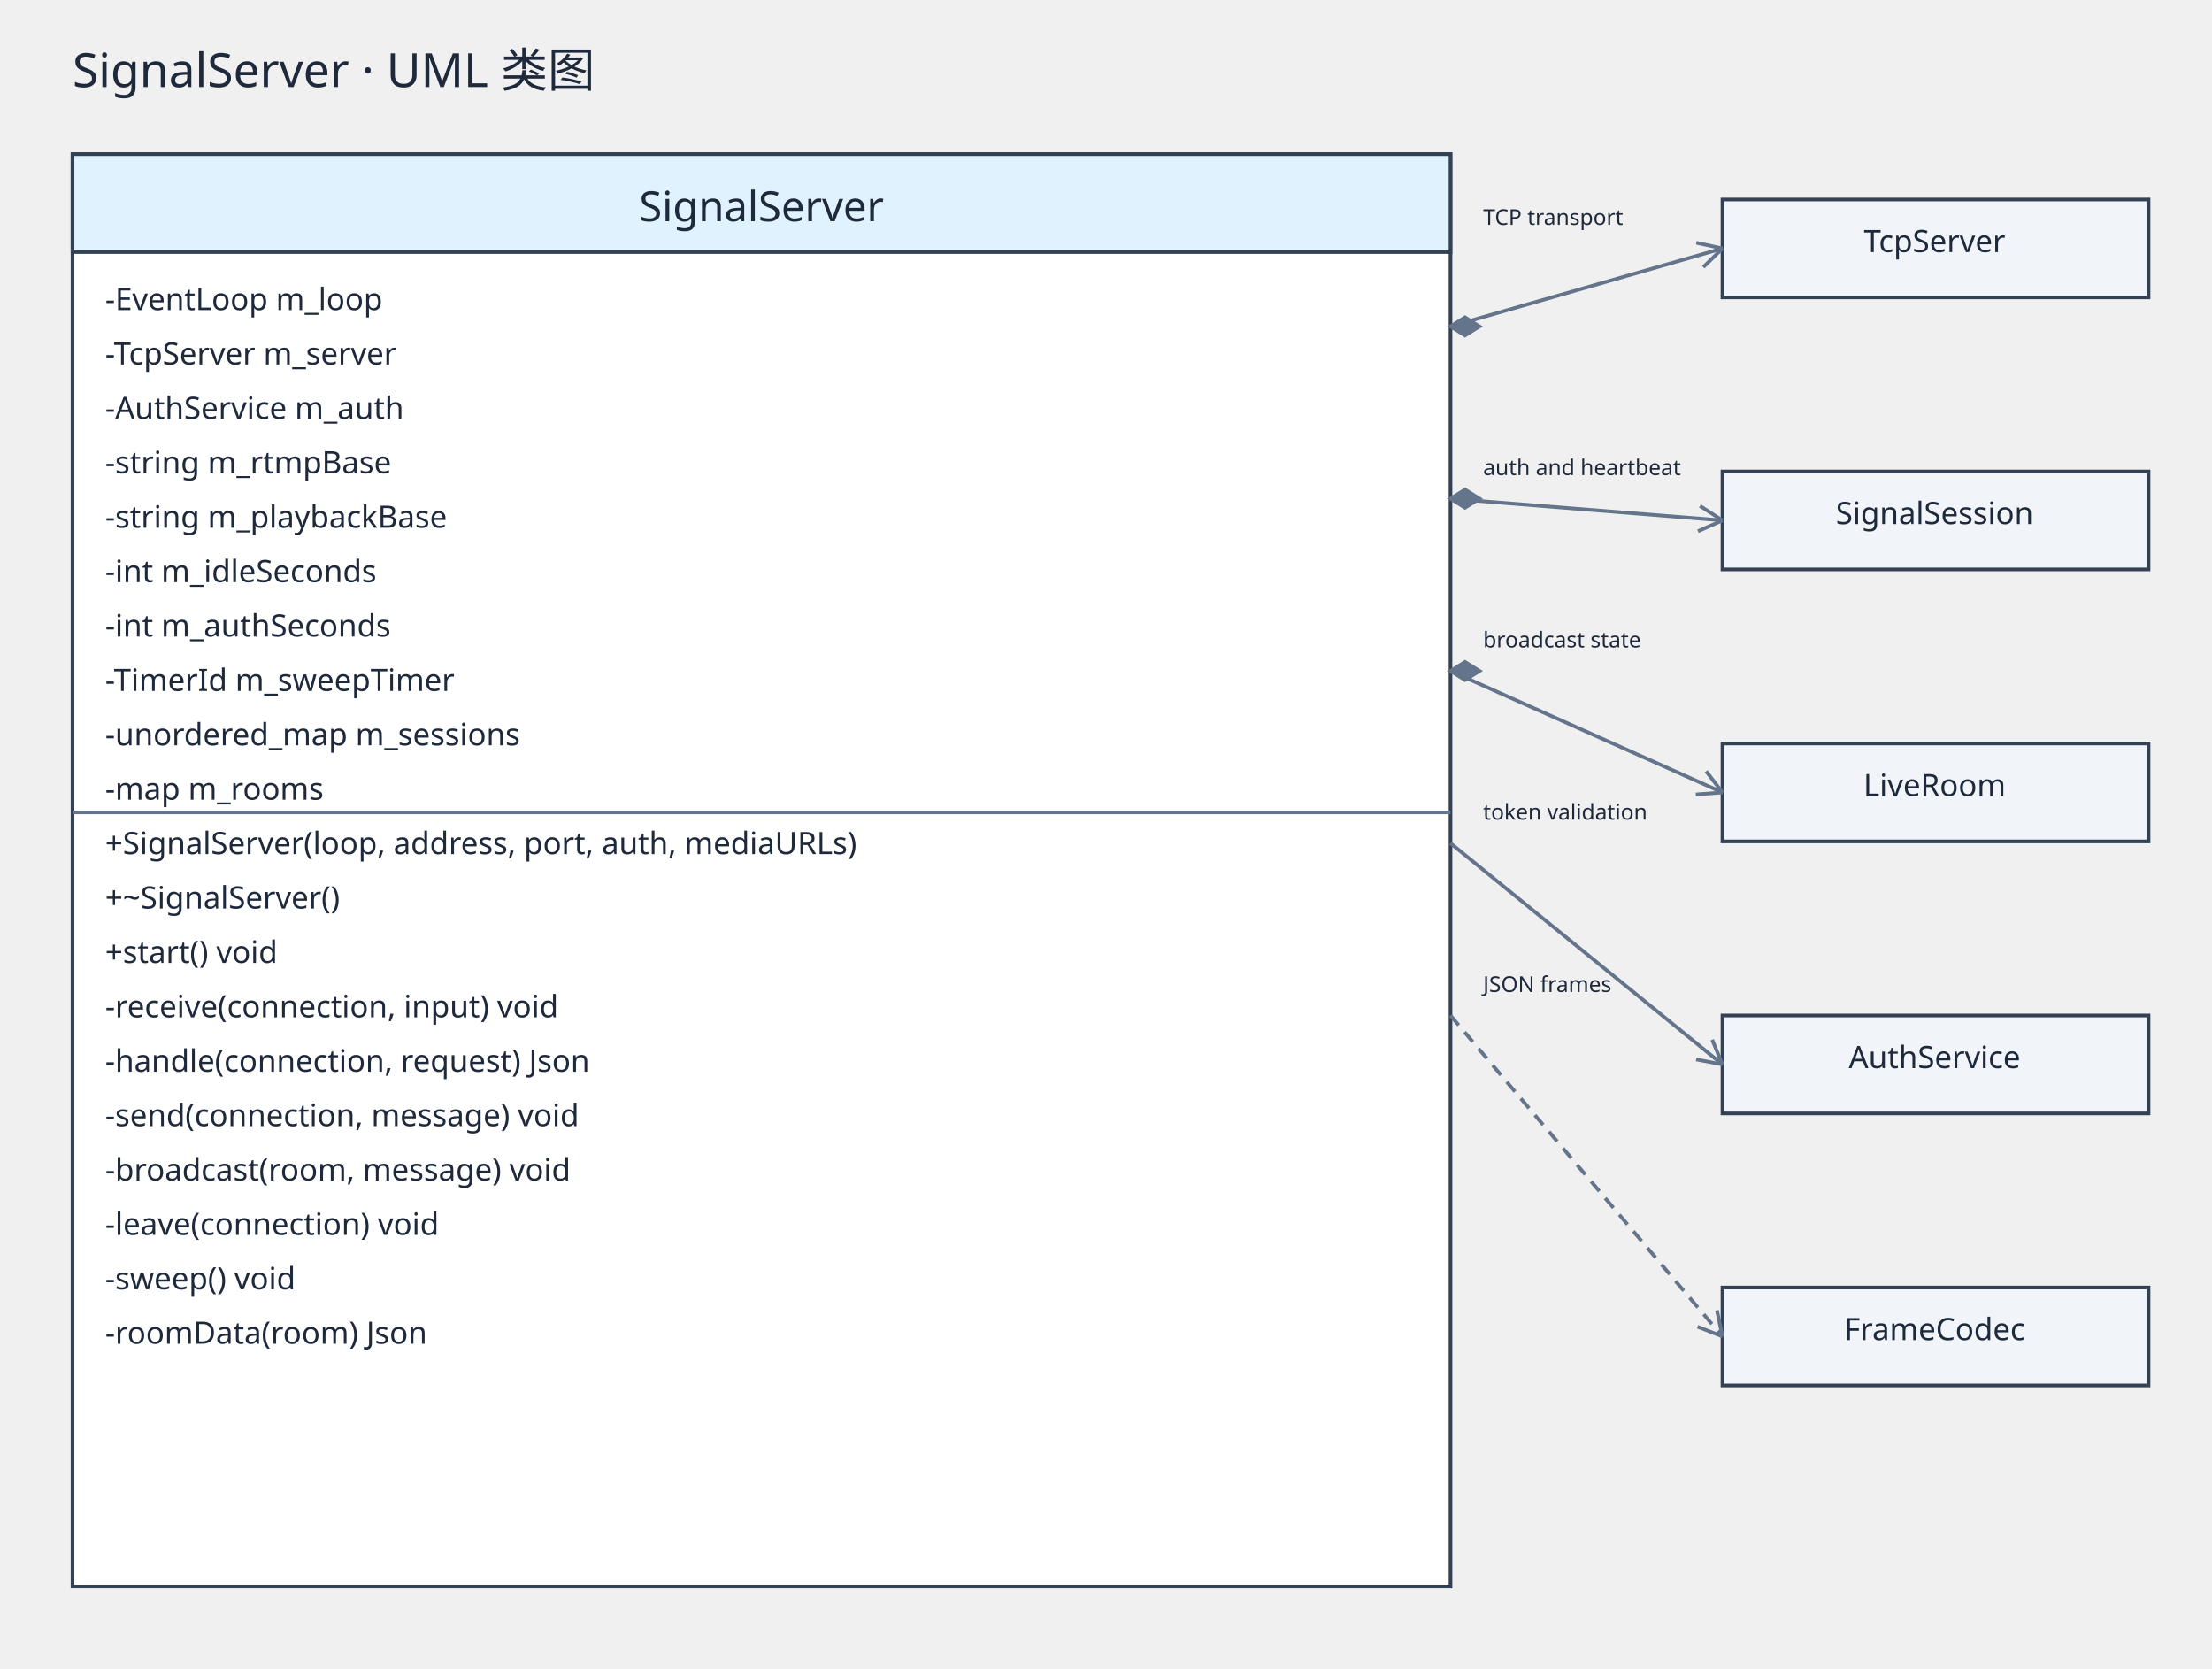
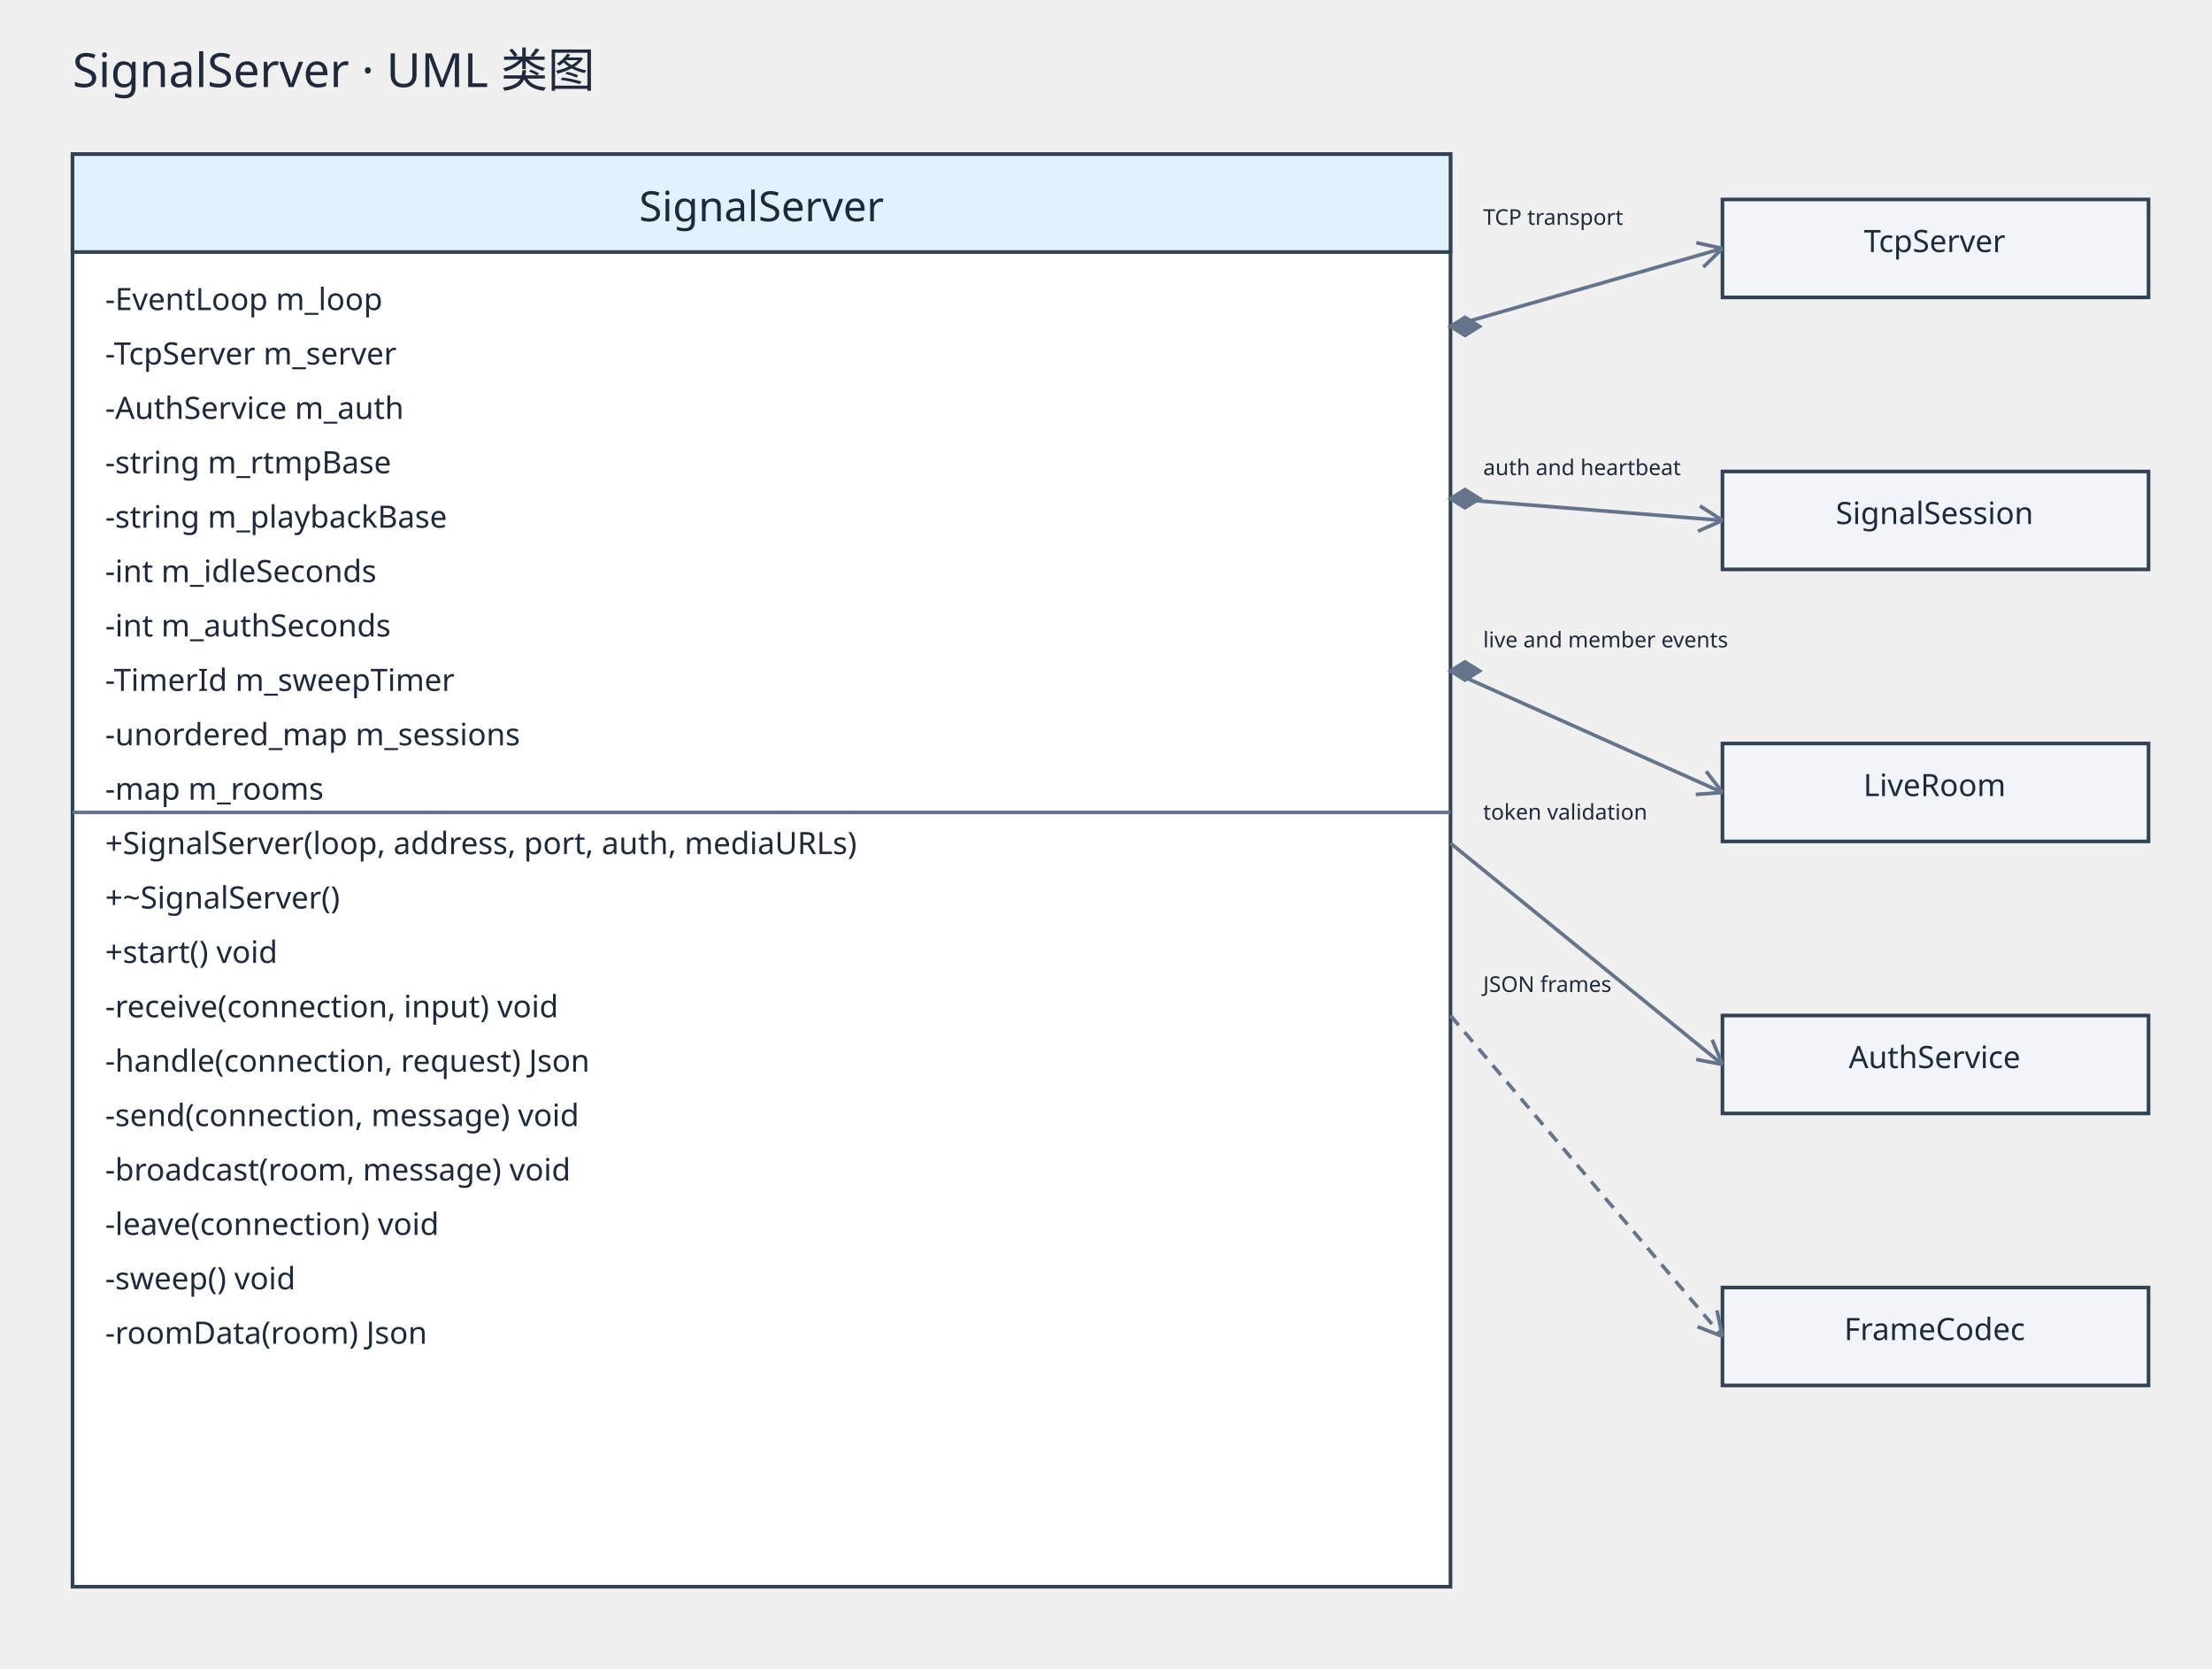
<svg xmlns="http://www.w3.org/2000/svg" width="1220" height="920" viewBox="0 0 1220 920">
  <text x="40" y="48" fill="#1e293b" font-family="Microsoft YaHei, sans-serif" font-size="26" text-anchor="start">SignalServer · UML 类图</text>
  <rect x="40" y="85" width="760" height="790" fill="#ffffff" stroke="#334155" stroke-width="2" />
  <rect x="40" y="85" width="760" height="54" fill="#e0f2fe" stroke="#334155" stroke-width="2" />
  <text x="420" y="122" fill="#1e293b" font-family="Microsoft YaHei, sans-serif" font-size="23" text-anchor="middle">SignalServer</text>
  <text x="58" y="171" fill="#1e293b" font-family="Microsoft YaHei, sans-serif" font-size="17" text-anchor="start">-EventLoop m_loop</text>
  <text x="58" y="201" fill="#1e293b" font-family="Microsoft YaHei, sans-serif" font-size="17" text-anchor="start">-TcpServer m_server</text>
  <text x="58" y="231" fill="#1e293b" font-family="Microsoft YaHei, sans-serif" font-size="17" text-anchor="start">-AuthService m_auth</text>
  <text x="58" y="261" fill="#1e293b" font-family="Microsoft YaHei, sans-serif" font-size="17" text-anchor="start">-string m_rtmpBase</text>
  <text x="58" y="291" fill="#1e293b" font-family="Microsoft YaHei, sans-serif" font-size="17" text-anchor="start">-string m_playbackBase</text>
  <text x="58" y="321" fill="#1e293b" font-family="Microsoft YaHei, sans-serif" font-size="17" text-anchor="start">-int m_idleSeconds</text>
  <text x="58" y="351" fill="#1e293b" font-family="Microsoft YaHei, sans-serif" font-size="17" text-anchor="start">-int m_authSeconds</text>
  <text x="58" y="381" fill="#1e293b" font-family="Microsoft YaHei, sans-serif" font-size="17" text-anchor="start">-TimerId m_sweepTimer</text>
  <text x="58" y="411" fill="#1e293b" font-family="Microsoft YaHei, sans-serif" font-size="17" text-anchor="start">-unordered_map m_sessions</text>
  <text x="58" y="441" fill="#1e293b" font-family="Microsoft YaHei, sans-serif" font-size="17" text-anchor="start">-map m_rooms</text>
  <line x1="40" y1="448" x2="800" y2="448" stroke="#64748b" stroke-width="2" />
  <text x="58" y="471" fill="#1e293b" font-family="Microsoft YaHei, sans-serif" font-size="17" text-anchor="start">+SignalServer(loop, address, port, auth, mediaURLs)</text>
  <text x="58" y="501" fill="#1e293b" font-family="Microsoft YaHei, sans-serif" font-size="17" text-anchor="start">+~SignalServer()</text>
  <text x="58" y="531" fill="#1e293b" font-family="Microsoft YaHei, sans-serif" font-size="17" text-anchor="start">+start() void</text>
  <text x="58" y="561" fill="#1e293b" font-family="Microsoft YaHei, sans-serif" font-size="17" text-anchor="start">-receive(connection, input) void</text>
  <text x="58" y="591" fill="#1e293b" font-family="Microsoft YaHei, sans-serif" font-size="17" text-anchor="start">-handle(connection, request) Json</text>
  <text x="58" y="621" fill="#1e293b" font-family="Microsoft YaHei, sans-serif" font-size="17" text-anchor="start">-send(connection, message) void</text>
  <text x="58" y="651" fill="#1e293b" font-family="Microsoft YaHei, sans-serif" font-size="17" text-anchor="start">-broadcast(room, message) void</text>
  <text x="58" y="681" fill="#1e293b" font-family="Microsoft YaHei, sans-serif" font-size="17" text-anchor="start">-leave(connection) void</text>
  <text x="58" y="711" fill="#1e293b" font-family="Microsoft YaHei, sans-serif" font-size="17" text-anchor="start">-sweep() void</text>
  <text x="58" y="741" fill="#1e293b" font-family="Microsoft YaHei, sans-serif" font-size="17" text-anchor="start">-roomData(room) Json</text>
  <rect x="950" y="110" width="235" height="54" fill="#f1f5f9" stroke="#334155" stroke-width="2" />
  <text x="1067" y="139" fill="#1e293b" font-family="Microsoft YaHei, sans-serif" font-size="17" text-anchor="middle">TcpServer</text>
  <rect x="950" y="260" width="235" height="54" fill="#f1f5f9" stroke="#334155" stroke-width="2" />
  <text x="1067" y="289" fill="#1e293b" font-family="Microsoft YaHei, sans-serif" font-size="17" text-anchor="middle">SignalSession</text>
  <rect x="950" y="410" width="235" height="54" fill="#f1f5f9" stroke="#334155" stroke-width="2" />
  <text x="1067" y="439" fill="#1e293b" font-family="Microsoft YaHei, sans-serif" font-size="17" text-anchor="middle">LiveRoom</text>
  <rect x="950" y="560" width="235" height="54" fill="#f1f5f9" stroke="#334155" stroke-width="2" />
  <text x="1067" y="589" fill="#1e293b" font-family="Microsoft YaHei, sans-serif" font-size="17" text-anchor="middle">AuthService</text>
  <rect x="950" y="710" width="235" height="54" fill="#f1f5f9" stroke="#334155" stroke-width="2" />
  <text x="1067" y="739" fill="#1e293b" font-family="Microsoft YaHei, sans-serif" font-size="17" text-anchor="middle">FrameCodec</text>
  <line x1="800" y1="180" x2="950" y2="137" stroke="#64748b" stroke-width="2" />
  <line x1="950" y1="137" x2="939.432" y2="147.311" stroke="#64748b" stroke-width="2" />
  <line x1="950" y1="137" x2="935.574" y2="133.853" stroke="#64748b" stroke-width="2" />
  <polygon points="800,180 808,175 816,180 808,185" fill="#64748b" stroke="#64748b" stroke-width="2" />
  <text x="818" y="124" fill="#1e293b" font-family="Microsoft YaHei, sans-serif" font-size="12" text-anchor="start">TCP transport</text>
  <line x1="800" y1="275" x2="950" y2="287" stroke="#64748b" stroke-width="2" />
  <line x1="950" y1="287" x2="936.483" y2="292.941" stroke="#64748b" stroke-width="2" />
  <line x1="950" y1="287" x2="937.6" y2="278.986" stroke="#64748b" stroke-width="2" />
  <polygon points="800,275 808,270 816,275 808,280" fill="#64748b" stroke="#64748b" stroke-width="2" />
  <text x="818" y="262" fill="#1e293b" font-family="Microsoft YaHei, sans-serif" font-size="12" text-anchor="start">auth and heartbeat</text>
  <line x1="800" y1="370" x2="950" y2="437" stroke="#64748b" stroke-width="2" />
  <line x1="950" y1="437" x2="935.275" y2="438.09" stroke="#64748b" stroke-width="2" />
  <line x1="950" y1="437" x2="940.985" y2="425.307" stroke="#64748b" stroke-width="2" />
  <polygon points="800,370 808,365 816,370 808,375" fill="#64748b" stroke="#64748b" stroke-width="2" />
-   <text x="818" y="357" fill="#1e293b" font-family="Microsoft YaHei, sans-serif" font-size="12" text-anchor="start">broadcast state</text>
+   <text x="818" y="357" fill="#1e293b" font-family="Microsoft YaHei, sans-serif" font-size="12" text-anchor="start">live and member events</text>
  <line x1="800" y1="465" x2="950" y2="587" stroke="#64748b" stroke-width="2" />
  <line x1="950" y1="587" x2="935.498" y2="584.228" stroke="#64748b" stroke-width="2" />
  <line x1="950" y1="587" x2="944.332" y2="573.367" stroke="#64748b" stroke-width="2" />
  <text x="818" y="452" fill="#1e293b" font-family="Microsoft YaHei, sans-serif" font-size="12" text-anchor="start">token validation</text>
  <line x1="800" y1="560" x2="950" y2="737" stroke="#64748b" stroke-width="2" stroke-dasharray="7 5" />
  <line x1="950" y1="737" x2="936.255" y2="731.608" stroke="#64748b" stroke-width="2" />
  <line x1="950" y1="737" x2="946.935" y2="722.557" stroke="#64748b" stroke-width="2" />
  <text x="818" y="547" fill="#1e293b" font-family="Microsoft YaHei, sans-serif" font-size="12" text-anchor="start">JSON frames</text>
</svg>
